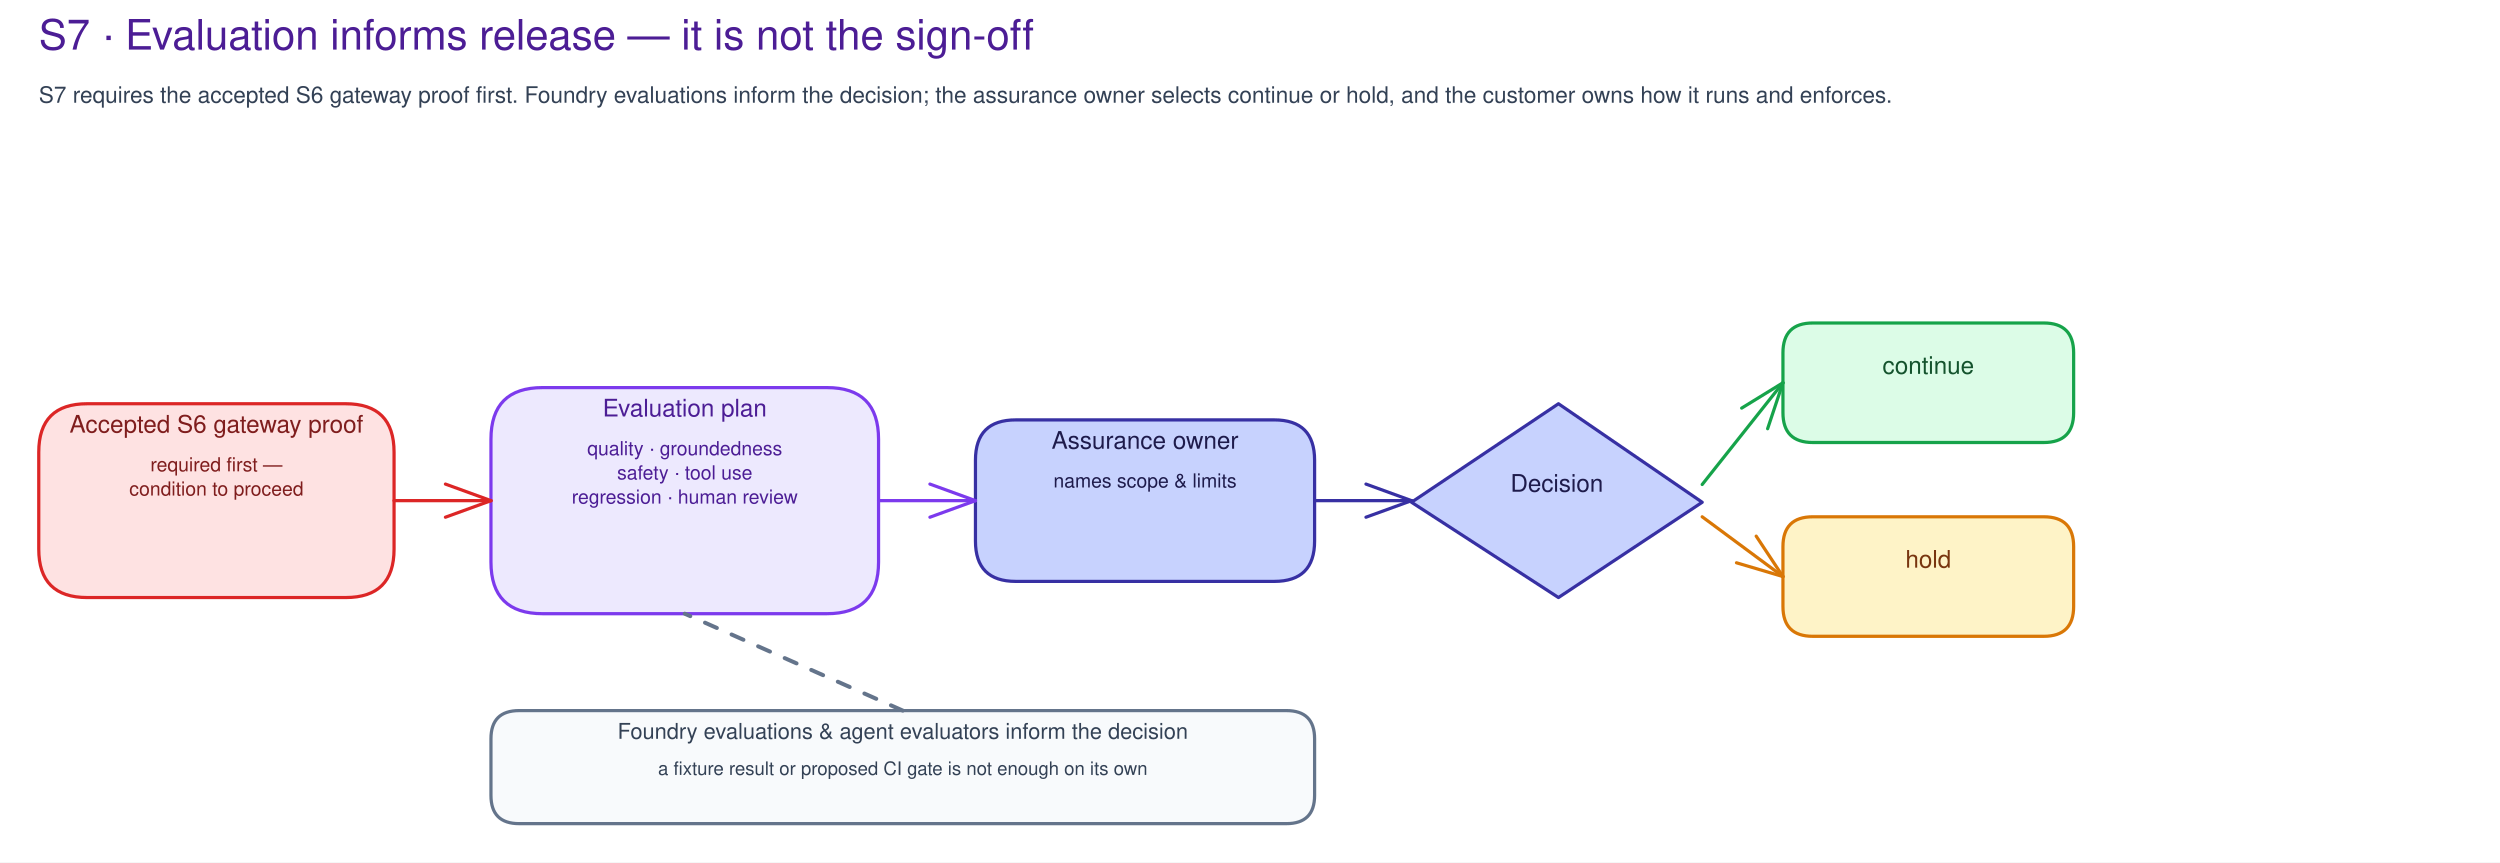
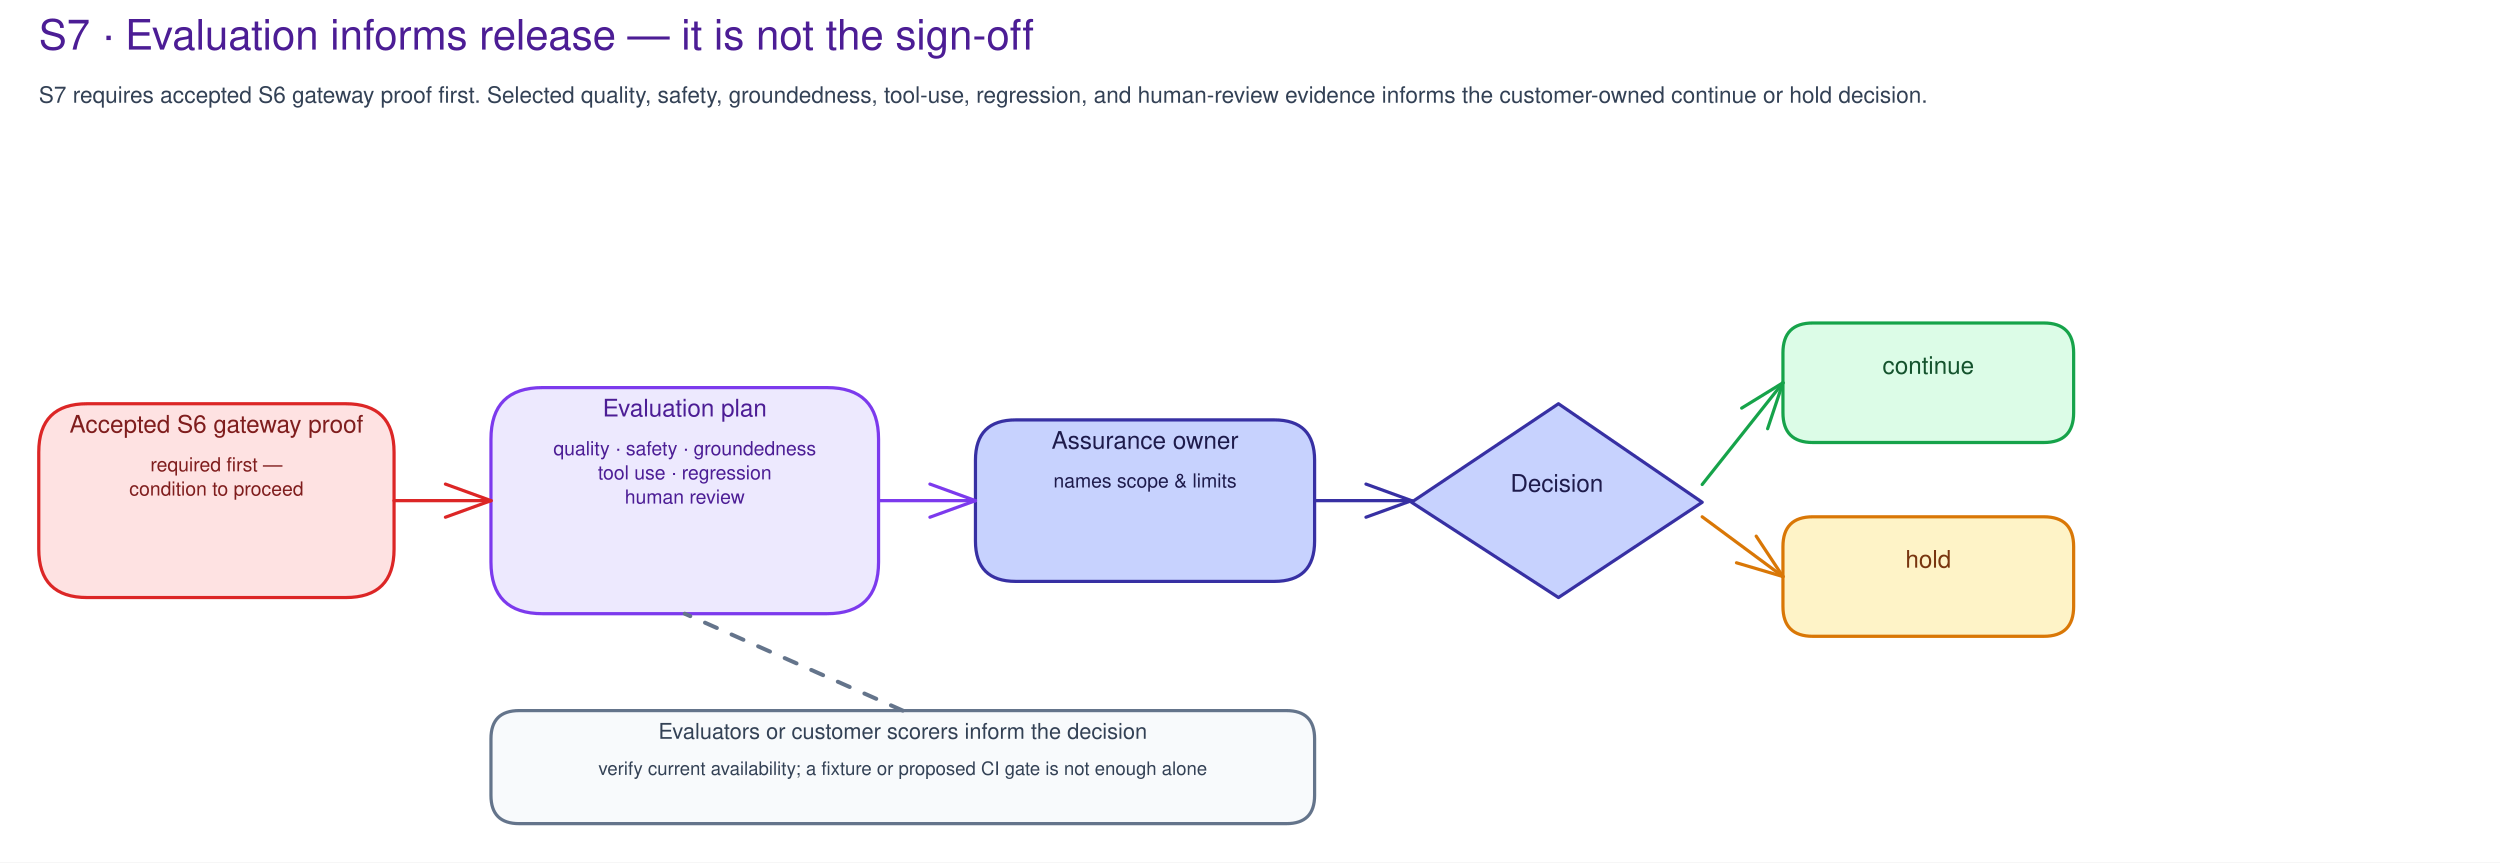
<svg xmlns="http://www.w3.org/2000/svg" version="1.1" viewBox="0 0 1548 534" width="1548" height="534">
  <defs>
    <style class="style-fonts">
      @font-face {
        font-family: "Virgil";
        src: url("https://unpkg.com/@excalidraw/excalidraw@undefined/dist/excalidraw-assets/Virgil.woff2");
      }
      @font-face {
        font-family: "Cascadia";
        src: url("https://unpkg.com/@excalidraw/excalidraw@undefined/dist/excalidraw-assets/Cascadia.woff2");
      }
      @font-face {
        font-family: "Assistant";
        src: url("https://unpkg.com/@excalidraw/excalidraw@undefined/dist/excalidraw-assets/Assistant-Regular.woff2");
      }
    </style>
  </defs>
  <rect x="0" y="0" width="1548" height="534" fill="#ffffff" />
  <g transform="translate(24 24) rotate(0 750 16.25)">
    <text x="0" y="0" font-family="Helvetica, Segoe UI Emoji" font-size="26px" fill="#4c1d95" text-anchor="start" style="white-space: pre;" direction="ltr" dominant-baseline="text-before-edge">S7 · Evaluation informs release — it is not the sign-off</text>
  </g>
  <g transform="translate(24 60) rotate(0 750 8.75)">
-     <text x="0" y="0" font-family="Helvetica, Segoe UI Emoji" font-size="14px" fill="#334155" text-anchor="start" style="white-space: pre;" direction="ltr" dominant-baseline="text-before-edge">S7 requires the accepted S6 gateway proof first. Foundry evaluations inform the decision; the assurance owner selects continue or hold, and the customer owns how it runs and enforces.</text>
+     <text x="0" y="0" font-family="Helvetica, Segoe UI Emoji" font-size="14px" fill="#334155" text-anchor="start" style="white-space: pre;" direction="ltr" dominant-baseline="text-before-edge">S7 requires accepted S6 gateway proof first. Selected quality, safety, groundedness, tool-use, regression, and human-review evidence informs the customer-owned continue or hold decision.</text>
  </g>
  <g stroke-linecap="round" transform="translate(24 250) rotate(0 110 60)">
-     <path d="M30 0 C93.36 0, 156.71 0, 190 0 C210 0, 220 10, 220 30 C220 48.66, 220 67.32, 220 90 C220 110, 210 120, 190 120 C157.3 120, 124.6 120, 30 120 C10 120, 0 110, 0 90 C0 70.32, 0 50.65, 0 30 C0 10, 10 0, 30 0" stroke="none" stroke-width="0" fill="#fee2e2" />
-     <path d="M30 0 C66.82 0, 103.65 0, 190 0 M30 0 C80.97 0, 131.93 0, 190 0 M190 0 C210 0, 220 10, 220 30 M190 0 C210 0, 220 10, 220 30 M220 30 C220 51.18, 220 72.36, 220 90 M220 30 C220 50.71, 220 71.43, 220 90 M220 90 C220 110, 210 120, 190 120 M220 90 C220 110, 210 120, 190 120 M190 120 C144.57 120, 99.13 120, 30 120 M190 120 C145.95 120, 101.9 120, 30 120 M30 120 C10 120, 0 110, 0 90 M30 120 C10 120, 0 110, 0 90 M0 90 C0 74.61, 0 59.22, 0 30 M0 90 C0 67.57, 0 45.15, 0 30 M0 30 C0 10, 10 0, 30 0 M0 30 C0 10, 10 0, 30 0" stroke="#dc2626" stroke-width="2" fill="none" />
+     <path d="M30 0 C92.49 0, 154.97 0, 190 0 C210 0, 220 10, 220 30 C220 53.13, 220 76.27, 220 90 C220 110, 210 120, 190 120 C157.67 120, 125.34 120, 30 120 C10 120, 0 110, 0 90 C0 74.27, 0 58.55, 0 30 C0 10, 10 0, 30 0" stroke="none" stroke-width="0" fill="#fee2e2" />
+     <path d="M30 0 C67.07 0, 104.15 0, 190 0 M30 0 C80.62 0, 131.24 0, 190 0 M190 0 C210 0, 220 10, 220 30 M190 0 C210 0, 220 10, 220 30 M220 30 C220 46.73, 220 63.45, 220 90 M220 30 C220 46.68, 220 63.35, 220 90 M220 90 C220 110, 210 120, 190 120 M220 90 C220 110, 210 120, 190 120 M190 120 C130.91 120, 71.82 120, 30 120 M190 120 C156.01 120, 122.02 120, 30 120 M30 120 C10 120, 0 110, 0 90 M30 120 C10 120, 0 110, 0 90 M0 90 C0 75.62, 0 61.23, 0 30 M0 90 C0 70.82, 0 51.65, 0 30 M0 30 C0 10, 10 0, 30 0 M0 30 C0 10, 10 0, 30 0" stroke="#dc2626" stroke-width="2" fill="none" />
  </g>
  <g transform="translate(30 264) rotate(0 104 9.375)">
    <text x="104" y="0" font-family="Helvetica, Segoe UI Emoji" font-size="15px" fill="#7f1d1d" text-anchor="middle" style="white-space: pre;" direction="ltr" dominant-baseline="text-before-edge">Accepted S6 gateway proof</text>
  </g>
  <g transform="translate(30 288.75) rotate(0 104 15)">
    <text x="104" y="0" font-family="Helvetica, Segoe UI Emoji" font-size="12px" fill="#7f1d1d" text-anchor="middle" style="white-space: pre;" direction="ltr" dominant-baseline="text-before-edge">required first —</text>
    <text x="104" y="15" font-family="Helvetica, Segoe UI Emoji" font-size="12px" fill="#7f1d1d" text-anchor="middle" style="white-space: pre;" direction="ltr" dominant-baseline="text-before-edge">condition to proceed</text>
  </g>
  <g stroke-linecap="round" transform="translate(304 240) rotate(0 120 70)">
-     <path d="M32 0 C73.42 0, 114.83 0, 208 0 C229.33 0, 240 10.67, 240 32 C240 60.57, 240 89.15, 240 108 C240 129.33, 229.33 140, 208 140 C156.59 140, 105.19 140, 32 140 C10.67 140, 0 129.33, 0 108 C0 81.85, 0 55.71, 0 32 C0 10.67, 10.67 0, 32 0" stroke="none" stroke-width="0" fill="#ede9fe" />
-     <path d="M32 0 C72.54 0, 113.08 0, 208 0 M32 0 C92.24 0, 152.48 0, 208 0 M208 0 C229.33 0, 240 10.67, 240 32 M208 0 C229.33 0, 240 10.67, 240 32 M240 32 C240 53.89, 240 75.79, 240 108 M240 32 C240 55.19, 240 78.38, 240 108 M240 108 C240 129.33, 229.33 140, 208 140 M240 108 C240 129.33, 229.33 140, 208 140 M208 140 C147.77 140, 87.55 140, 32 140 M208 140 C148.2 140, 88.4 140, 32 140 M32 140 C10.67 140, 0 129.33, 0 108 M32 140 C10.67 140, 0 129.33, 0 108 M0 108 C0 85.01, 0 62.03, 0 32 M0 108 C0 78.87, 0 49.74, 0 32 M0 32 C0 10.67, 10.67 0, 32 0 M0 32 C0 10.67, 10.67 0, 32 0" stroke="#7c3aed" stroke-width="2" fill="none" />
+     <path d="M32 0 C72.46 0, 112.92 0, 208 0 C229.33 0, 240 10.67, 240 32 C240 51.04, 240 70.08, 240 108 C240 129.33, 229.33 140, 208 140 C157 140, 106 140, 32 140 C10.67 140, 0 129.33, 0 108 C0 86.85, 0 65.71, 0 32 C0 10.67, 10.67 0, 32 0" stroke="none" stroke-width="0" fill="#ede9fe" />
+     <path d="M32 0 C72.82 0, 113.63 0, 208 0 M32 0 C91.86 0, 151.72 0, 208 0 M208 0 C229.33 0, 240 10.67, 240 32 M208 0 C229.33 0, 240 10.67, 240 32 M240 32 C240 48.25, 240 64.51, 240 108 M240 32 C240 50.08, 240 68.15, 240 108 M240 108 C240 129.33, 229.33 140, 208 140 M240 108 C240 129.33, 229.33 140, 208 140 M208 140 C167.95 140, 127.9 140, 32 140 M208 140 C159.27 140, 110.54 140, 32 140 M32 140 C10.67 140, 0 129.33, 0 108 M32 140 C10.67 140, 0 129.33, 0 108 M0 108 C0 86.28, 0 64.57, 0 32 M0 108 C0 82.99, 0 57.98, 0 32 M0 32 C0 10.67, 10.67 0, 32 0 M0 32 C0 10.67, 10.67 0, 32 0" stroke="#7c3aed" stroke-width="2" fill="none" />
  </g>
  <g transform="translate(310 254) rotate(0 114 9.375)">
    <text x="114" y="0" font-family="Helvetica, Segoe UI Emoji" font-size="15px" fill="#4c1d95" text-anchor="middle" style="white-space: pre;" direction="ltr" dominant-baseline="text-before-edge">Evaluation plan</text>
  </g>
  <g transform="translate(310 278.75) rotate(0 114 22.5)">
-     <text x="114" y="0" font-family="Helvetica, Segoe UI Emoji" font-size="12px" fill="#4c1d95" text-anchor="middle" style="white-space: pre;" direction="ltr" dominant-baseline="text-before-edge">quality · groundedness</text>
-     <text x="114" y="15" font-family="Helvetica, Segoe UI Emoji" font-size="12px" fill="#4c1d95" text-anchor="middle" style="white-space: pre;" direction="ltr" dominant-baseline="text-before-edge">safety · tool use</text>
-     <text x="114" y="30" font-family="Helvetica, Segoe UI Emoji" font-size="12px" fill="#4c1d95" text-anchor="middle" style="white-space: pre;" direction="ltr" dominant-baseline="text-before-edge">regression · human review</text>
+     <text x="114" y="0" font-family="Helvetica, Segoe UI Emoji" font-size="12px" fill="#4c1d95" text-anchor="middle" style="white-space: pre;" direction="ltr" dominant-baseline="text-before-edge">quality · safety · groundedness</text>
+     <text x="114" y="15" font-family="Helvetica, Segoe UI Emoji" font-size="12px" fill="#4c1d95" text-anchor="middle" style="white-space: pre;" direction="ltr" dominant-baseline="text-before-edge">tool use · regression</text>
+     <text x="114" y="30" font-family="Helvetica, Segoe UI Emoji" font-size="12px" fill="#4c1d95" text-anchor="middle" style="white-space: pre;" direction="ltr" dominant-baseline="text-before-edge">human review</text>
  </g>
  <g stroke-linecap="round" transform="translate(604 260) rotate(0 105 50)">
-     <path d="M25 0 C68.95 0, 112.89 0, 185 0 C201.67 0, 210 8.33, 210 25 C210 37.05, 210 49.09, 210 75 C210 91.67, 201.67 100, 185 100 C124.23 100, 63.46 100, 25 100 C8.33 100, 0 91.67, 0 75 C0 56.99, 0 38.99, 0 25 C0 8.33, 8.33 0, 25 0" stroke="none" stroke-width="0" fill="#c7d2fe" />
-     <path d="M25 0 C61.88 0, 98.77 0, 185 0 M25 0 C83.56 0, 142.13 0, 185 0 M185 0 C201.67 0, 210 8.33, 210 25 M185 0 C201.67 0, 210 8.33, 210 25 M210 25 C210 36.16, 210 47.32, 210 75 M210 25 C210 38.25, 210 51.51, 210 75 M210 75 C210 91.67, 201.67 100, 185 100 M210 75 C210 91.67, 201.67 100, 185 100 M185 100 C152.93 100, 120.86 100, 25 100 M185 100 C152.32 100, 119.65 100, 25 100 M25 100 C8.33 100, 0 91.67, 0 75 M25 100 C8.33 100, 0 91.67, 0 75 M0 75 C0 57.58, 0 40.15, 0 25 M0 75 C0 55.36, 0 35.72, 0 25 M0 25 C0 8.33, 8.33 0, 25 0 M0 25 C0 8.33, 8.33 0, 25 0" stroke="#3730a3" stroke-width="2" fill="none" />
+     <path d="M25 0 C68.08 0, 111.16 0, 185 0 C201.67 0, 210 8.33, 210 25 C210 40.77, 210 56.55, 210 75 C210 91.67, 201.67 100, 185 100 C124.6 100, 64.2 100, 25 100 C8.33 100, 0 91.67, 0 75 C0 60.28, 0 45.57, 0 25 C0 8.33, 8.33 0, 25 0" stroke="none" stroke-width="0" fill="#c7d2fe" />
+     <path d="M25 0 C62.14 0, 99.27 0, 185 0 M25 0 C83.22 0, 141.43 0, 185 0 M185 0 C201.67 0, 210 8.33, 210 25 M185 0 C201.67 0, 210 8.33, 210 25 M210 25 C210 42.45, 210 59.9, 210 75 M210 25 C210 44.89, 210 64.78, 210 75 M210 75 C210 91.67, 201.67 100, 185 100 M210 75 C210 91.67, 201.67 100, 185 100 M185 100 C139.27 100, 93.54 100, 25 100 M185 100 C130.39 100, 75.77 100, 25 100 M25 100 C8.33 100, 0 91.67, 0 75 M25 100 C8.33 100, 0 91.67, 0 75 M0 75 C0 58.41, 0 41.83, 0 25 M0 75 C0 58.07, 0 41.14, 0 25 M0 25 C0 8.33, 8.33 0, 25 0 M0 25 C0 8.33, 8.33 0, 25 0" stroke="#3730a3" stroke-width="2" fill="none" />
  </g>
  <g transform="translate(610 274) rotate(0 99 9.375)">
    <text x="99" y="0" font-family="Helvetica, Segoe UI Emoji" font-size="15px" fill="#1e1b4b" text-anchor="middle" style="white-space: pre;" direction="ltr" dominant-baseline="text-before-edge">Assurance owner</text>
  </g>
  <g transform="translate(610 298.75) rotate(0 99 7.5)">
    <text x="99" y="0" font-family="Helvetica, Segoe UI Emoji" font-size="12px" fill="#1e1b4b" text-anchor="middle" style="white-space: pre;" direction="ltr" dominant-baseline="text-before-edge">names scope &amp; limits</text>
  </g>
  <g stroke-linecap="round">
    <g transform="translate(244 310) rotate(0 30 0)">
-       <path d="M0 0 C13.84 0, 27.69 0, 60 0 M0 0 C23.39 0, 46.77 0, 60 0" stroke="#dc2626" stroke-width="2" fill="none" />
+       <path d="M0 0 C13.94 0, 27.87 0, 60 0 M0 0 C23.26 0, 46.51 0, 60 0" stroke="#dc2626" stroke-width="2" fill="none" />
    </g>
    <g transform="translate(244 310) rotate(0 30 0)">
-       <path d="M31.81 10.26 C38.31 7.89, 44.82 5.53, 60 0 M31.81 10.26 C42.8 6.26, 53.78 2.26, 60 0" stroke="#dc2626" stroke-width="2" fill="none" />
+       <path d="M31.81 10.26 C38.36 7.88, 44.91 5.49, 60 0 M31.81 10.26 C42.74 6.28, 53.66 2.31, 60 0" stroke="#dc2626" stroke-width="2" fill="none" />
    </g>
    <g transform="translate(244 310) rotate(0 30 0)">
-       <path d="M31.81 -10.26 C38.31 -7.89, 44.82 -5.53, 60 0 M31.81 -10.26 C42.8 -6.26, 53.78 -2.26, 60 0" stroke="#dc2626" stroke-width="2" fill="none" />
+       <path d="M31.81 -10.26 C38.36 -7.88, 44.91 -5.49, 60 0 M31.81 -10.26 C42.74 -6.28, 53.66 -2.31, 60 0" stroke="#dc2626" stroke-width="2" fill="none" />
    </g>
  </g>
  <mask />
  <g stroke-linecap="round">
    <g transform="translate(544 310) rotate(0 30 0)">
-       <path d="M0 0 C13.85 0, 27.69 0, 60 0 M0 0 C23.86 0, 47.72 0, 60 0" stroke="#7c3aed" stroke-width="2" fill="none" />
+       <path d="M0 0 C13.94 0, 27.88 0, 60 0 M0 0 C23.73 0, 47.46 0, 60 0" stroke="#7c3aed" stroke-width="2" fill="none" />
    </g>
    <g transform="translate(544 310) rotate(0 30 0)">
-       <path d="M31.81 10.26 C38.31 7.89, 44.82 5.52, 60 0 M31.81 10.26 C43.02 6.18, 54.23 2.1, 60 0" stroke="#7c3aed" stroke-width="2" fill="none" />
+       <path d="M31.81 10.26 C38.36 7.88, 44.91 5.49, 60 0 M31.81 10.26 C42.96 6.2, 54.11 2.14, 60 0" stroke="#7c3aed" stroke-width="2" fill="none" />
    </g>
    <g transform="translate(544 310) rotate(0 30 0)">
-       <path d="M31.81 -10.26 C38.31 -7.89, 44.82 -5.52, 60 0 M31.81 -10.26 C43.02 -6.18, 54.23 -2.1, 60 0" stroke="#7c3aed" stroke-width="2" fill="none" />
+       <path d="M31.81 -10.26 C38.36 -7.88, 44.91 -5.49, 60 0 M31.81 -10.26 C42.96 -6.2, 54.11 -2.14, 60 0" stroke="#7c3aed" stroke-width="2" fill="none" />
    </g>
  </g>
  <mask />
  <g stroke-linecap="round" transform="translate(874 250) rotate(0 90 60)">
    <path d="M91 0 L180 61 L91 120 L0 61" stroke="none" stroke-width="0" fill="#c7d2fe" fill-rule="evenodd" />
-     <path d="M91 0 C111.54 14.08, 132.09 28.16, 180 61 M91 0 C109.3 12.54, 127.59 25.08, 180 61 M180 61 C146.15 83.44, 112.31 105.87, 91 120 M180 61 C157.18 76.13, 134.36 91.26, 91 120 M91 120 C71.25 107.2, 51.5 94.39, 0 61 M91 120 C54.92 96.61, 18.85 73.22, 0 61 M0 61 C34.29 38.01, 68.58 15.03, 91 0 M0 61 C25.97 43.59, 51.94 26.18, 91 0" stroke="#3730a3" stroke-width="2" fill="none" />
+     <path d="M91 0 C111.68 14.18, 132.37 28.35, 180 61 M91 0 C109.1 12.41, 127.21 24.82, 180 61 M180 61 C155.35 77.34, 130.69 93.69, 91 120 M180 61 C161.76 73.09, 143.52 85.19, 91 120 M91 120 C59.46 99.55, 27.93 79.11, 0 61 M91 120 C62.36 101.43, 33.73 82.87, 0 61 M0 61 C19.79 47.73, 39.59 34.46, 91 0 M0 61 C28.93 41.61, 57.86 22.22, 91 0" stroke="#3730a3" stroke-width="2" fill="none" />
  </g>
  <g transform="translate(874 300.625) rotate(0 90 9.375)">
    <text x="90" y="0" font-family="Helvetica, Segoe UI Emoji" font-size="15px" fill="#1e1b4b" text-anchor="middle" style="white-space: pre;" direction="ltr" dominant-baseline="text-before-edge">Decision</text>
  </g>
  <g stroke-linecap="round">
    <g transform="translate(814 310) rotate(0 30 0)">
-       <path d="M0 0 C13.86 0, 27.72 0, 60 0 M0 0 C13.28 0, 26.57 0, 60 0" stroke="#3730a3" stroke-width="2" fill="none" />
+       <path d="M0 0 C13.95 0, 27.9 0, 60 0 M0 0 C13.15 0, 26.31 0, 60 0" stroke="#3730a3" stroke-width="2" fill="none" />
    </g>
    <g transform="translate(814 310) rotate(0 30 0)">
-       <path d="M31.81 10.26 C38.32 7.89, 44.83 5.52, 60 0 M31.81 10.26 C38.05 7.99, 44.29 5.72, 60 0" stroke="#3730a3" stroke-width="2" fill="none" />
+       <path d="M31.81 10.26 C38.36 7.87, 44.92 5.49, 60 0 M31.81 10.26 C37.99 8.01, 44.17 5.76, 60 0" stroke="#3730a3" stroke-width="2" fill="none" />
    </g>
    <g transform="translate(814 310) rotate(0 30 0)">
-       <path d="M31.81 -10.26 C38.32 -7.89, 44.83 -5.52, 60 0 M31.81 -10.26 C38.05 -7.99, 44.29 -5.72, 60 0" stroke="#3730a3" stroke-width="2" fill="none" />
+       <path d="M31.81 -10.26 C38.36 -7.87, 44.92 -5.49, 60 0 M31.81 -10.26 C37.99 -8.01, 44.17 -5.76, 60 0" stroke="#3730a3" stroke-width="2" fill="none" />
    </g>
  </g>
  <mask />
  <g stroke-linecap="round" transform="translate(1104 200) rotate(0 90 37)">
-     <path d="M18.5 0 C63.25 0, 108 0, 161.5 0 C173.83 0, 180 6.17, 180 18.5 C180 28.89, 180 39.28, 180 55.5 C180 67.83, 173.83 74, 161.5 74 C111.87 74, 62.24 74, 18.5 74 C6.17 74, 0 67.83, 0 55.5 C0 47.99, 0 40.47, 0 18.5 C0 6.17, 6.17 0, 18.5 0" stroke="none" stroke-width="0" fill="#dcfce7" />
-     <path d="M18.5 0 C51.54 0, 84.57 0, 161.5 0 M18.5 0 C51.29 0, 84.09 0, 161.5 0 M161.5 0 C173.83 0, 180 6.17, 180 18.5 M161.5 0 C173.83 0, 180 6.17, 180 18.5 M180 18.5 C180 32.69, 180 46.87, 180 55.5 M180 18.5 C180 29.29, 180 40.07, 180 55.5 M180 55.5 C180 67.83, 173.83 74, 161.5 74 M180 55.5 C180 67.83, 173.83 74, 161.5 74 M161.5 74 C110.63 74, 59.75 74, 18.5 74 M161.5 74 C107.72 74, 53.94 74, 18.5 74 M18.5 74 C6.17 74, 0 67.83, 0 55.5 M18.5 74 C6.17 74, 0 67.83, 0 55.5 M0 55.5 C0 45.47, 0 35.44, 0 18.5 M0 55.5 C0 42.5, 0 29.49, 0 18.5 M0 18.5 C0 6.17, 6.17 0, 18.5 0 M0 18.5 C0 6.17, 6.17 0, 18.5 0" stroke="#16a34a" stroke-width="2" fill="none" />
+     <path d="M18.5 0 C62.47 0, 106.45 0, 161.5 0 C173.83 0, 180 6.17, 180 18.5 C180 31.65, 180 44.79, 180 55.5 C180 67.83, 173.83 74, 161.5 74 C112.2 74, 62.9 74, 18.5 74 C6.17 74, 0 67.83, 0 55.5 C0 43.02, 0 30.54, 0 18.5 C0 6.17, 6.17 0, 18.5 0" stroke="none" stroke-width="0" fill="#dcfce7" />
+     <path d="M18.5 0 C51.76 0, 85.02 0, 161.5 0 M18.5 0 C50.98 0, 83.47 0, 161.5 0 M161.5 0 C173.83 0, 180 6.17, 180 18.5 M161.5 0 C173.83 0, 180 6.17, 180 18.5 M180 18.5 C180 29.94, 180 41.38, 180 55.5 M180 18.5 C180 26.8, 180 35.09, 180 55.5 M180 55.5 C180 67.83, 173.83 74, 161.5 74 M180 55.5 C180 67.83, 173.83 74, 161.5 74 M161.5 74 C127.02 74, 92.54 74, 18.5 74 M161.5 74 C116.71 74, 71.92 74, 18.5 74 M18.5 74 C6.17 74, 0 67.83, 0 55.5 M18.5 74 C6.17 74, 0 67.83, 0 55.5 M0 55.5 C0 46.09, 0 36.68, 0 18.5 M0 55.5 C0 44.5, 0 33.5, 0 18.5 M0 18.5 C0 6.17, 6.17 0, 18.5 0 M0 18.5 C0 6.17, 6.17 0, 18.5 0" stroke="#16a34a" stroke-width="2" fill="none" />
  </g>
  <g transform="translate(1104 227.625) rotate(0 90 9.375)">
    <text x="90" y="0" font-family="Helvetica, Segoe UI Emoji" font-size="15px" fill="#14532d" text-anchor="middle" style="white-space: pre;" direction="ltr" dominant-baseline="text-before-edge">continue</text>
  </g>
  <g stroke-linecap="round" transform="translate(1104 320) rotate(0 90 37)">
-     <path d="M18.5 0 C57.47 0, 96.43 0, 161.5 0 C173.83 0, 180 6.17, 180 18.5 C180 32.96, 180 47.41, 180 55.5 C180 67.83, 173.83 74, 161.5 74 C113.04 74, 64.58 74, 18.5 74 C6.17 74, 0 67.83, 0 55.5 C0 47.59, 0 39.68, 0 18.5 C0 6.17, 6.17 0, 18.5 0" stroke="none" stroke-width="0" fill="#fef3c7" />
-     <path d="M18.5 0 C51.55 0, 84.61 0, 161.5 0 M18.5 0 C53.56 0, 88.61 0, 161.5 0 M161.5 0 C173.83 0, 180 6.17, 180 18.5 M161.5 0 C173.83 0, 180 6.17, 180 18.5 M180 18.5 C180 28.62, 180 38.74, 180 55.5 M180 18.5 C180 33.23, 180 47.96, 180 55.5 M180 55.5 C180 67.83, 173.83 74, 161.5 74 M180 55.5 C180 67.83, 173.83 74, 161.5 74 M161.5 74 C105.07 74, 48.65 74, 18.5 74 M161.5 74 C130.17 74, 98.85 74, 18.5 74 M18.5 74 C6.17 74, 0 67.83, 0 55.5 M18.5 74 C6.17 74, 0 67.83, 0 55.5 M0 55.5 C0 44.33, 0 33.17, 0 18.5 M0 55.5 C0 44.73, 0 33.96, 0 18.5 M0 18.5 C0 6.17, 6.17 0, 18.5 0 M0 18.5 C0 6.17, 6.17 0, 18.5 0" stroke="#d97706" stroke-width="2" fill="none" />
+     <path d="M18.5 0 C56.69 0, 94.88 0, 161.5 0 C173.83 0, 180 6.17, 180 18.5 C180 28.32, 180 38.13, 180 55.5 C180 67.83, 173.83 74, 161.5 74 C113.37 74, 65.24 74, 18.5 74 C6.17 74, 0 67.83, 0 55.5 C0 42.62, 0 29.75, 0 18.5 C0 6.17, 6.17 0, 18.5 0" stroke="none" stroke-width="0" fill="#fef3c7" />
+     <path d="M18.5 0 C51.78 0, 85.06 0, 161.5 0 M18.5 0 C53.25 0, 87.99 0, 161.5 0 M161.5 0 C173.83 0, 180 6.17, 180 18.5 M161.5 0 C173.83 0, 180 6.17, 180 18.5 M180 18.5 C180 33.27, 180 48.05, 180 55.5 M180 18.5 C180 30.74, 180 42.98, 180 55.5 M180 55.5 C180 67.83, 173.83 74, 161.5 74 M180 55.5 C180 67.83, 173.83 74, 161.5 74 M161.5 74 C121.47 74, 81.43 74, 18.5 74 M161.5 74 C110.57 74, 59.63 74, 18.5 74 M18.5 74 C6.17 74, 0 67.83, 0 55.5 M18.5 74 C6.17 74, 0 67.83, 0 55.5 M0 55.5 C0 44.95, 0 34.41, 0 18.5 M0 55.5 C0 46.73, 0 37.97, 0 18.5 M0 18.5 C0 6.17, 6.17 0, 18.5 0 M0 18.5 C0 6.17, 6.17 0, 18.5 0" stroke="#d97706" stroke-width="2" fill="none" />
  </g>
  <g transform="translate(1104 347.625) rotate(0 90 9.375)">
    <text x="90" y="0" font-family="Helvetica, Segoe UI Emoji" font-size="15px" fill="#78350f" text-anchor="middle" style="white-space: pre;" direction="ltr" dominant-baseline="text-before-edge">hold</text>
  </g>
  <g stroke-linecap="round">
    <g transform="translate(1054 300) rotate(0 25 -31.5)">
-       <path d="M0 0 C11.56 -14.57, 23.13 -29.14, 50 -63 M0 0 C13.05 -16.44, 26.1 -32.88, 50 -63" stroke="#16a34a" stroke-width="2" fill="none" />
+       <path d="M0 0 C11.64 -14.67, 23.28 -29.34, 50 -63 M0 0 C12.94 -16.31, 25.88 -32.61, 50 -63" stroke="#16a34a" stroke-width="2" fill="none" />
    </g>
    <g transform="translate(1054 300) rotate(0 25 -31.5)">
-       <path d="M40.51 -34.54 C42.71 -41.12, 44.9 -47.7, 50 -63 M40.51 -34.54 C42.99 -41.97, 45.46 -49.39, 50 -63" stroke="#16a34a" stroke-width="2" fill="none" />
+       <path d="M40.51 -34.54 C42.72 -41.17, 44.93 -47.79, 50 -63 M40.51 -34.54 C42.97 -41.91, 45.42 -49.27, 50 -63" stroke="#16a34a" stroke-width="2" fill="none" />
    </g>
    <g transform="translate(1054 300) rotate(0 25 -31.5)">
-       <path d="M24.44 -47.3 C30.35 -50.93, 36.26 -54.56, 50 -63 M24.44 -47.3 C31.11 -51.4, 37.78 -55.49, 50 -63" stroke="#16a34a" stroke-width="2" fill="none" />
+       <path d="M24.44 -47.3 C30.39 -50.95, 36.34 -54.61, 50 -63 M24.44 -47.3 C31.05 -51.36, 37.67 -55.43, 50 -63" stroke="#16a34a" stroke-width="2" fill="none" />
    </g>
  </g>
  <mask />
  <g stroke-linecap="round">
    <g transform="translate(1054 320) rotate(0 25 18.5)">
-       <path d="M0 0 C11.57 8.56, 23.13 17.12, 50 37 M0 0 C13.44 9.95, 26.89 19.9, 50 37" stroke="#d97706" stroke-width="2" fill="none" />
+       <path d="M0 0 C11.65 8.62, 23.29 17.24, 50 37 M0 0 C13.34 9.87, 26.67 19.74, 50 37" stroke="#d97706" stroke-width="2" fill="none" />
    </g>
    <g transform="translate(1054 320) rotate(0 25 18.5)">
-       <path d="M21.24 28.48 C27.89 30.45, 34.54 32.42, 50 37 M21.24 28.48 C28.97 30.77, 36.7 33.06, 50 37" stroke="#d97706" stroke-width="2" fill="none" />
+       <path d="M21.24 28.48 C27.94 30.46, 34.63 32.45, 50 37 M21.24 28.48 C28.91 30.75, 36.58 33.02, 50 37" stroke="#d97706" stroke-width="2" fill="none" />
    </g>
    <g transform="translate(1054 320) rotate(0 25 18.5)">
-       <path d="M33.44 11.98 C37.27 17.77, 41.1 23.56, 50 37 M33.44 11.98 C37.89 18.71, 42.35 25.44, 50 37" stroke="#d97706" stroke-width="2" fill="none" />
+       <path d="M33.44 11.98 C37.3 17.81, 41.16 23.64, 50 37 M33.44 11.98 C37.86 18.66, 42.28 25.33, 50 37" stroke="#d97706" stroke-width="2" fill="none" />
    </g>
  </g>
  <mask />
  <g stroke-linecap="round" transform="translate(304 440) rotate(0 255 35)">
-     <path d="M17.5 0 C203.52 0, 389.55 0, 492.5 0 C504.17 0, 510 5.83, 510 17.5 C510 24.87, 510 32.25, 510 52.5 C510 64.17, 504.17 70, 492.5 70 C339.31 70, 186.11 70, 17.5 70 C5.83 70, 0 64.17, 0 52.5 C0 44.27, 0 36.03, 0 17.5 C0 5.83, 5.83 0, 17.5 0" stroke="none" stroke-width="0" fill="#f8fafc" />
-     <path d="M17.5 0 C127.42 0, 237.33 0, 492.5 0 M17.5 0 C148.98 0, 280.46 0, 492.5 0 M492.5 0 C504.17 0, 510 5.83, 510 17.5 M492.5 0 C504.17 0, 510 5.83, 510 17.5 M510 17.5 C510 26.38, 510 35.25, 510 52.5 M510 17.5 C510 24.9, 510 32.3, 510 52.5 M510 52.5 C510 64.17, 504.17 70, 492.5 70 M510 52.5 C510 64.17, 504.17 70, 492.5 70 M492.5 70 C363.18 70, 233.86 70, 17.5 70 M492.5 70 C347.62 70, 202.74 70, 17.5 70 M17.5 70 C5.83 70, 0 64.17, 0 52.5 M17.5 70 C5.83 70, 0 64.17, 0 52.5 M0 52.5 C0 39.79, 0 27.08, 0 17.5 M0 52.5 C0 39.53, 0 26.57, 0 17.5 M0 17.5 C0 5.83, 5.83 0, 17.5 0 M0 17.5 C0 5.83, 5.83 0, 17.5 0" stroke="#64748b" stroke-width="2" fill="none" />
+     <path d="M17.5 0 C200.94 0, 384.39 0, 492.5 0 C504.17 0, 510 5.83, 510 17.5 C510 27.48, 510 37.47, 510 52.5 C510 64.17, 504.17 70, 492.5 70 C340.4 70, 188.3 70, 17.5 70 C5.83 70, 0 64.17, 0 52.5 C0 39.57, 0 26.64, 0 17.5 C0 5.83, 5.83 0, 17.5 0" stroke="none" stroke-width="0" fill="#f8fafc" />
+     <path d="M17.5 0 C128.16 0, 238.83 0, 492.5 0 M17.5 0 C147.95 0, 278.41 0, 492.5 0 M492.5 0 C504.17 0, 510 5.83, 510 17.5 M492.5 0 C504.17 0, 510 5.83, 510 17.5 M510 17.5 C510 30.78, 510 44.06, 510 52.5 M510 17.5 C510 29.54, 510 41.59, 510 52.5 M510 52.5 C510 64.17, 504.17 70, 492.5 70 M510 52.5 C510 64.17, 504.17 70, 492.5 70 M492.5 70 C322.63 70, 152.77 70, 17.5 70 M492.5 70 C377.49 70, 262.48 70, 17.5 70 M17.5 70 C5.83 70, 0 64.17, 0 52.5 M17.5 70 C5.83 70, 0 64.17, 0 52.5 M0 52.5 C0 40.38, 0 28.26, 0 17.5 M0 52.5 C0 41.43, 0 30.36, 0 17.5 M0 17.5 C0 5.83, 5.83 0, 17.5 0 M0 17.5 C0 5.83, 5.83 0, 17.5 0" stroke="#64748b" stroke-width="2" fill="none" />
  </g>
  <g transform="translate(310 454) rotate(0 249 8.4375)">
-     <text x="249" y="0" font-family="Helvetica, Segoe UI Emoji" font-size="13.5px" fill="#334155" text-anchor="middle" style="white-space: pre;" direction="ltr" dominant-baseline="text-before-edge">Foundry evaluations &amp; agent evaluators inform the decision</text>
+     <text x="249" y="0" font-family="Helvetica, Segoe UI Emoji" font-size="13.5px" fill="#334155" text-anchor="middle" style="white-space: pre;" direction="ltr" dominant-baseline="text-before-edge">Evaluators or customer scorers inform the decision</text>
  </g>
  <g transform="translate(310 476.875) rotate(0 249 7.1875)">
-     <text x="249" y="0" font-family="Helvetica, Segoe UI Emoji" font-size="11.5px" fill="#334155" text-anchor="middle" style="white-space: pre;" direction="ltr" dominant-baseline="text-before-edge">a fixture result or proposed CI gate is not enough on its own</text>
+     <text x="249" y="0" font-family="Helvetica, Segoe UI Emoji" font-size="11.5px" fill="#334155" text-anchor="middle" style="white-space: pre;" direction="ltr" dominant-baseline="text-before-edge">verify current availability; a fixture or proposed CI gate is not enough alone</text>
  </g>
  <g stroke-linecap="round">
    <g transform="translate(559 440) rotate(0 -67.5 -30)">
-       <path d="M0 0 C-31.26 -13.9, -62.53 -27.79, -135 -60" stroke="#64748b" stroke-width="2.5" fill="none" stroke-dasharray="8 10" />
+       <path d="M0 0 C-31.48 -13.99, -62.95 -27.98, -135 -60" stroke="#64748b" stroke-width="2.5" fill="none" stroke-dasharray="8 10" />
    </g>
  </g>
  <mask />
</svg>
